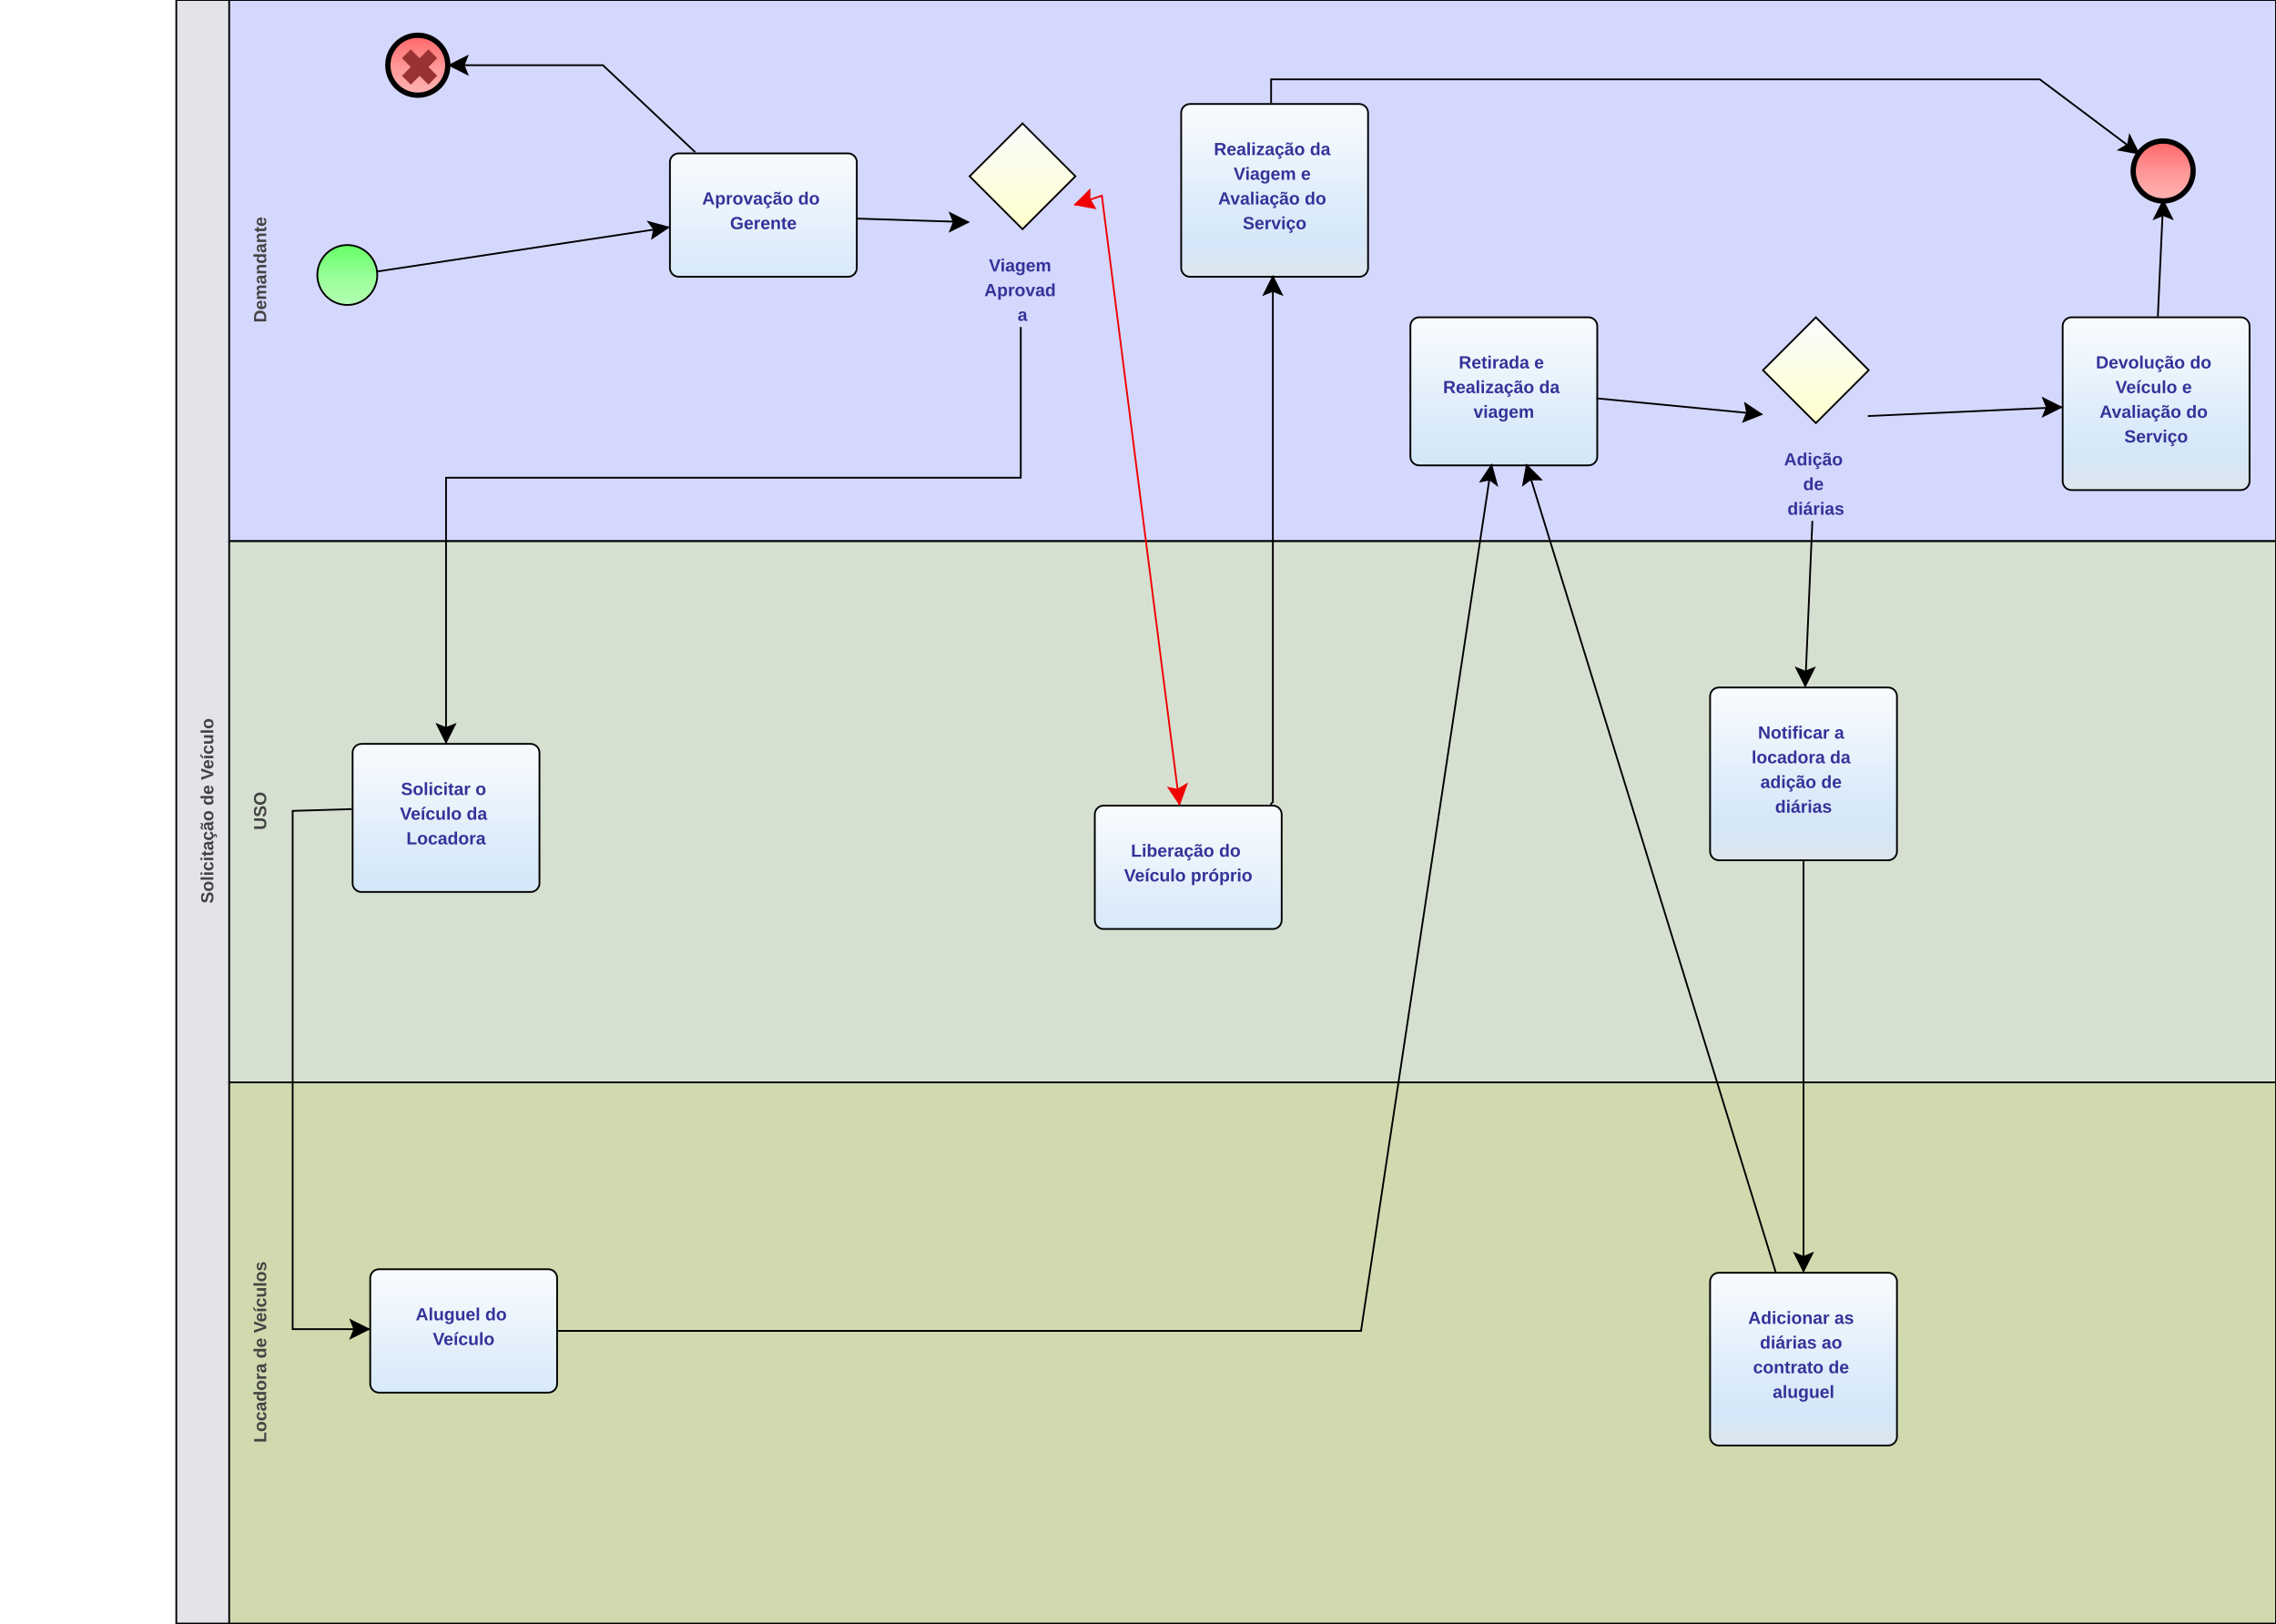
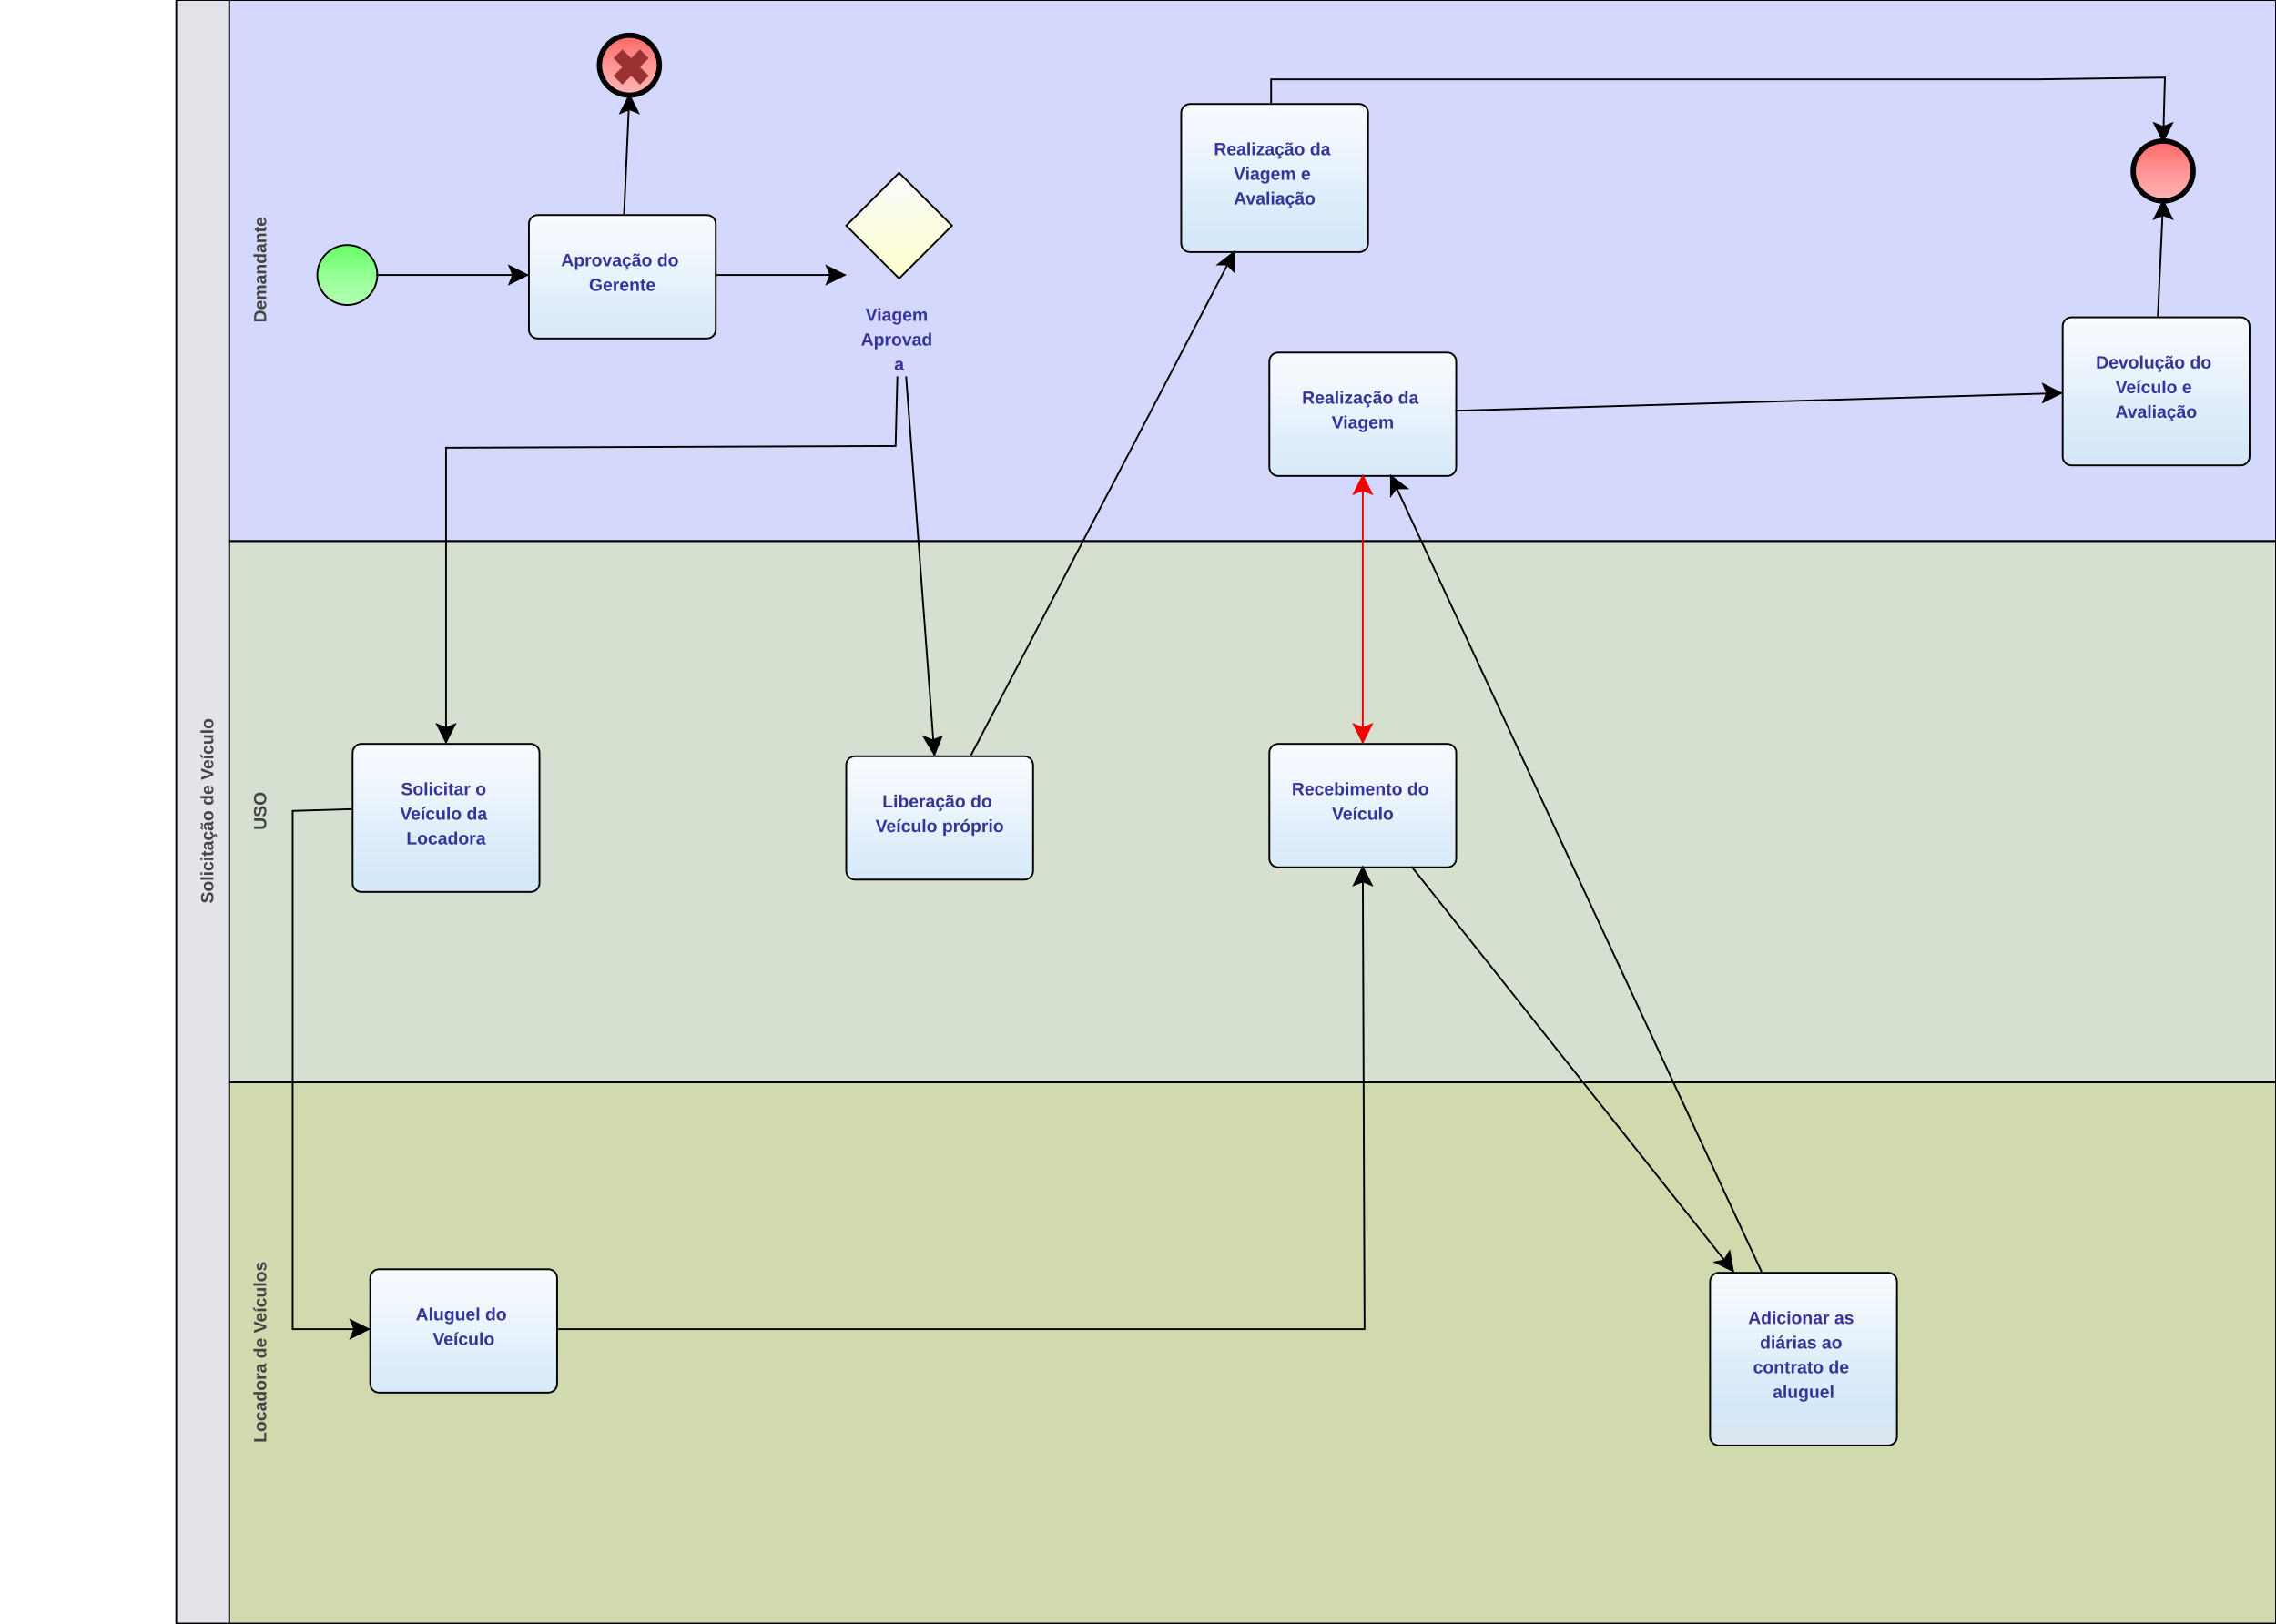
<svg xmlns="http://www.w3.org/2000/svg" xmlns:xlink="http://www.w3.org/1999/xlink" style="stroke-dasharray:none; shape-rendering:auto; font-family:'Arial'; text-rendering:auto; fill-opacity:1; color-interpolation:auto; color-rendering:auto; font-size:12; fill:black; stroke:black; image-rendering:auto; stroke-miterlimit:10; stroke-linecap:square; stroke-linejoin:miter; font-style:normal; stroke-width:1; stroke-dashoffset:0; font-weight:normal; stroke-opacity:1;" contentScriptType="text/ecmascript" preserveAspectRatio="xMidYMid meet" zoomAndPan="magnify" version="1.0" contentStyleType="text/css" xml:xlink="http://www.w3.org/1999/xlink" width="1291" height="921">
  <rect x="100" y="0" width="1191" height="921" ry="0" rx="0" style="stroke:#000000; fill:#E3E4EA" />
  <rect x="130" y="0" width="1161" height="307" ry="0" rx="0" style="stroke:#000000; fill:#D5D8FD" />
  <g componentSequence="5">
    <text x="-153" y="137" transform="rotate(270)" text-anchor="middle" style="font-weight:bold;font-size:10px;stroke:none; fill:#434343">
      <tspan dy="14" x="-153">Demandante</tspan>
    </text>
  </g>
  <rect x="130" y="307" width="1161" height="307" ry="0" rx="0" style="stroke:#000000; fill:#D6E0D0" />
  <g componentSequence="8">
    <text x="-460" y="137" transform="rotate(270)" text-anchor="middle" style="font-weight:bold;font-size:10px;stroke:none; fill:#434343">
      <tspan dy="14" x="-460">USO</tspan>
    </text>
  </g>
  <rect x="130" y="614" width="1161" height="307" ry="0" rx="0" style="stroke:#000000; fill:#D0DAAE" />
  <g componentSequence="7">
    <text x="-767" y="137" transform="rotate(270)" text-anchor="middle" style="font-weight:bold;font-size:10px;stroke:none; fill:#434343">
      <tspan dy="14" x="-767">Locadora de Veículos</tspan>
    </text>
  </g>
  <g componentSequence="4">
    <text x="-460" y="107" transform="rotate(270)" text-anchor="middle" style="font-weight:bold;font-size:10px;stroke:none; fill:#434343">
      <tspan dy="14" x="-460">Solicitação de Veículo</tspan>
    </text>
  </g>
  <g sequence="9">
-     <ellipse cx="197" cy="156" rx="17" ry="17" stroke-width="1" style="fill:url(#linearGradient66FF6696FF96B6FFB6_1033843352);" stroke="336633" />
+     <ellipse cx="197" cy="156" rx="17" ry="17" stroke-width="1" style="fill:url(#linearGradient66FF6696FF96B6FFB6_1151128934);" stroke="336633" />
  </g>
  <g sequence="10">
-     <rect x="380" y="87" width="106" height="70" ry="5" rx="5" style="fill:url(#linearGradientF8FBFEEDF5FCDEEDFAD4E7F8E2E5E9_861461339);" stroke="191970" />
+     <rect x="300" y="122" width="106" height="70" ry="5" rx="5" style="fill:url(#linearGradientF8FBFEEDF5FCDEEDFAD4E7F8E2E5E9_1247486853);" stroke="191970" />
  </g>
  <g componentSequence="10">
-     <text x="433" y="102" text-anchor="middle" style="font-weight:bold;font-size:10px;stroke:none; fill:#333399">
-       <tspan dy="14" x="433">Aprovação do</tspan>
-       <tspan dy="14" x="433">Gerente</tspan>
+     <text x="353" y="137" text-anchor="middle" style="font-weight:bold;font-size:10px;stroke:none; fill:#333399">
+       <tspan dy="14" x="353">Aprovação do</tspan>
+       <tspan dy="14" x="353">Gerente</tspan>
    </text>
  </g>
  <g sequence="12">
-     <polygon points=" 550 100 580 70 610 100 580 130 550 100" style="fill:url(#linearGradientFAFBFCFFFFCC_929520104);" stroke="000000" />
+     <polygon points=" 480 128 510 98 540 128 510 158 480 128" style="fill:url(#linearGradientFAFBFCFFFFCC_1315225110);" stroke="000000" />
  </g>
  <g componentSequence="12">
-     <text x="580" y="140" text-anchor="middle" style="font-weight:bold;font-size:10px;stroke:none; fill:#333399">
-       <tspan dy="14" x="580">Viagem</tspan>
-       <tspan dy="14" x="580">Aprovad</tspan>
-       <tspan dy="14" x="580">a</tspan>
+     <text x="510" y="168" text-anchor="middle" style="font-weight:bold;font-size:10px;stroke:none; fill:#333399">
+       <tspan dy="14" x="510">Viagem</tspan>
+       <tspan dy="14" x="510">Aprovad</tspan>
+       <tspan dy="14" x="510">a</tspan>
    </text>
  </g>
  <g sequence="14">
-     <rect x="200" y="422" width="106" height="84" ry="5" rx="5" style="fill:url(#linearGradientF8FBFEEDF5FCDEEDFAD4E7F8E2E5E9_1919275360);" stroke="191970" />
+     <rect x="200" y="422" width="106" height="84" ry="5" rx="5" style="fill:url(#linearGradientF8FBFEEDF5FCDEEDFAD4E7F8E2E5E9_191244734);" stroke="191970" />
  </g>
  <g componentSequence="14">
    <text x="253" y="437" text-anchor="middle" style="font-weight:bold;font-size:10px;stroke:none; fill:#333399">
      <tspan dy="14" x="253">Solicitar o</tspan>
      <tspan dy="14" x="253">Veículo da</tspan>
      <tspan dy="14" x="253">Locadora</tspan>
    </text>
  </g>
  <g sequence="15">
-     <rect x="621" y="457" width="106" height="70" ry="5" rx="5" style="fill:url(#linearGradientF8FBFEEDF5FCDEEDFAD4E7F8E2E5E9_908731974);" stroke="191970" />
+     <rect x="480" y="429" width="106" height="70" ry="5" rx="5" style="fill:url(#linearGradientF8FBFEEDF5FCDEEDFAD4E7F8E2E5E9_703851089);" stroke="191970" />
  </g>
  <g componentSequence="15">
-     <text x="674" y="472" text-anchor="middle" style="font-weight:bold;font-size:10px;stroke:none; fill:#333399">
-       <tspan dy="14" x="674">Liberação do</tspan>
-       <tspan dy="14" x="674">Veículo próprio</tspan>
+     <text x="533" y="444" text-anchor="middle" style="font-weight:bold;font-size:10px;stroke:none; fill:#333399">
+       <tspan dy="14" x="533">Liberação do</tspan>
+       <tspan dy="14" x="533">Veículo próprio</tspan>
    </text>
  </g>
  <g sequence="16">
-     <rect x="210" y="720" width="106" height="70" ry="5" rx="5" style="fill:url(#linearGradientF8FBFEEDF5FCDEEDFAD4E7F8E2E5E9_1130209755);" stroke="191970" />
+     <rect x="210" y="720" width="106" height="70" ry="5" rx="5" style="fill:url(#linearGradientF8FBFEEDF5FCDEEDFAD4E7F8E2E5E9_984064993);" stroke="191970" />
  </g>
  <g componentSequence="16">
    <text x="263" y="735" text-anchor="middle" style="font-weight:bold;font-size:10px;stroke:none; fill:#333399">
      <tspan dy="14" x="263">Aluguel do</tspan>
      <tspan dy="14" x="263">Veículo</tspan>
    </text>
  </g>
  <g sequence="17">
-     <ellipse cx="1227" cy="97" rx="17" ry="17" stroke-width="3" style="fill:url(#linearGradientFF6666FF9696FFB6B6_1324877889);" stroke="993333" />
+     <ellipse cx="1227" cy="97" rx="17" ry="17" stroke-width="3" style="fill:url(#linearGradientFF6666FF9696FFB6B6_1373126317);" stroke="993333" />
  </g>
  <g sequence="23">
-     <rect x="670" y="59" width="106" height="98" ry="5" rx="5" style="fill:url(#linearGradientF8FBFEEDF5FCDEEDFAD4E7F8E2E5E9_306851375);" stroke="191970" />
+     <rect x="670" y="59" width="106" height="84" ry="5" rx="5" style="fill:url(#linearGradientF8FBFEEDF5FCDEEDFAD4E7F8E2E5E9_1800001265);" stroke="191970" />
  </g>
  <g componentSequence="23">
    <text x="723" y="74" text-anchor="middle" style="font-weight:bold;font-size:10px;stroke:none; fill:#333399">
      <tspan dy="14" x="723">Realização da</tspan>
      <tspan dy="14" x="723">Viagem e</tspan>
-       <tspan dy="14" x="723">Avaliação do</tspan>
-       <tspan dy="14" x="723">Serviço</tspan>
+       <tspan dy="14" x="723">Avaliação</tspan>
    </text>
  </g>
  <g sequence="24">
-     <rect x="1170" y="180" width="106" height="98" ry="5" rx="5" style="fill:url(#linearGradientF8FBFEEDF5FCDEEDFAD4E7F8E2E5E9_1966420534);" stroke="191970" />
+     <rect x="1170" y="180" width="106" height="84" ry="5" rx="5" style="fill:url(#linearGradientF8FBFEEDF5FCDEEDFAD4E7F8E2E5E9_1566447787);" stroke="191970" />
  </g>
  <g componentSequence="24">
    <text x="1223" y="195" text-anchor="middle" style="font-weight:bold;font-size:10px;stroke:none; fill:#333399">
      <tspan dy="14" x="1223">Devolução do</tspan>
      <tspan dy="14" x="1223">Veículo e</tspan>
-       <tspan dy="14" x="1223">Avaliação do</tspan>
-       <tspan dy="14" x="1223">Serviço</tspan>
+       <tspan dy="14" x="1223">Avaliação</tspan>
    </text>
  </g>
  <g sequence="31">
-     <ellipse cx="237" cy="37" rx="17" ry="17" stroke-width="3" style="fill:url(#linearGradientFF6666FF9696FFB6B6_1531446834);" stroke="993333" />
+     <ellipse cx="357" cy="37" rx="17" ry="17" stroke-width="3" style="fill:url(#linearGradientFF6666FF9696FFB6B6_1524699210);" stroke="993333" />
  </g>
  <g sequence="31">
-     <polygon points=" 228 33 233 28 238 33 243 28 248 33 243 38 248 43 243 48 238 43 233 48 228 43 233 38" style="stroke:none; fill:#993333" />
+     <polygon points=" 348 33 353 28 358 33 363 28 368 33 363 38 368 43 363 48 358 43 353 48 348 43 353 38" style="stroke:none; fill:#993333" />
  </g>
  <g sequence="36">
-     <rect x="800" y="180" width="106" height="84" ry="5" rx="5" style="fill:url(#linearGradientF8FBFEEDF5FCDEEDFAD4E7F8E2E5E9_1442621210);" stroke="191970" />
+     <rect x="720" y="422" width="106" height="70" ry="5" rx="5" style="fill:url(#linearGradientF8FBFEEDF5FCDEEDFAD4E7F8E2E5E9_1255960813);" stroke="191970" />
  </g>
  <g componentSequence="36">
-     <text x="853" y="195" text-anchor="middle" style="font-weight:bold;font-size:10px;stroke:none; fill:#333399">
-       <tspan dy="14" x="853">Retirada e</tspan>
-       <tspan dy="14" x="853">Realização da</tspan>
-       <tspan dy="14" x="853">viagem</tspan>
-     </text>
-   </g>
-   <g sequence="38">
-     <polygon points=" 1000 210 1030 180 1060 210 1030 240 1000 210" style="fill:url(#linearGradientFAFBFCFFFFCC_369414364);" stroke="000000" />
-   </g>
-   <g componentSequence="38">
-     <text x="1030" y="250" text-anchor="middle" style="font-weight:bold;font-size:10px;stroke:none; fill:#333399">
-       <tspan dy="14" x="1030">Adição</tspan>
-       <tspan dy="14" x="1030">de</tspan>
-       <tspan dy="14" x="1030">diárias</tspan>
-     </text>
-   </g>
-   <g sequence="42">
-     <rect x="970" y="390" width="106" height="98" ry="5" rx="5" style="fill:url(#linearGradientF8FBFEEDF5FCDEEDFAD4E7F8E2E5E9_1258091688);" stroke="191970" />
-   </g>
-   <g componentSequence="42">
-     <text x="1023" y="405" text-anchor="middle" style="font-weight:bold;font-size:10px;stroke:none; fill:#333399">
-       <tspan dy="14" x="1023">Notificar a</tspan>
-       <tspan dy="14" x="1023">locadora da</tspan>
-       <tspan dy="14" x="1023">adição de</tspan>
-       <tspan dy="14" x="1023">diárias</tspan>
+     <text x="773" y="437" text-anchor="middle" style="font-weight:bold;font-size:10px;stroke:none; fill:#333399">
+       <tspan dy="14" x="773">Recebimento do</tspan>
+       <tspan dy="14" x="773">Veículo</tspan>
    </text>
  </g>
  <g sequence="44">
-     <rect x="970" y="722" width="106" height="98" ry="5" rx="5" style="fill:url(#linearGradientF8FBFEEDF5FCDEEDFAD4E7F8E2E5E9_1360925267);" stroke="191970" />
+     <rect x="970" y="722" width="106" height="98" ry="5" rx="5" style="fill:url(#linearGradientF8FBFEEDF5FCDEEDFAD4E7F8E2E5E9_1862781209);" stroke="191970" />
  </g>
  <g componentSequence="44">
    <text x="1023" y="737" text-anchor="middle" style="font-weight:bold;font-size:10px;stroke:none; fill:#333399">
      <tspan dy="14" x="1023">Adicionar as</tspan>
      <tspan dy="14" x="1023">diárias ao</tspan>
      <tspan dy="14" x="1023">contrato de</tspan>
      <tspan dy="14" x="1023">aluguel</tspan>
    </text>
  </g>
+   <g sequence="54">
+     <rect x="720" y="200" width="106" height="70" ry="5" rx="5" style="fill:url(#linearGradientF8FBFEEDF5FCDEEDFAD4E7F8E2E5E9_1118899986);" stroke="191970" />
+   </g>
+   <g componentSequence="54">
+     <text x="773" y="215" text-anchor="middle" style="font-weight:bold;font-size:10px;stroke:none; fill:#333399">
+       <tspan dy="14" x="773">Realização da</tspan>
+       <tspan dy="14" x="773">Viagem</tspan>
+     </text>
+   </g>
  <g componentSequence="22">
    <text x="176" y="612" style="font-size:10px;font-weight:none;stroke:none; fill:#333399" text-anchor="left" />
  </g>
  <g componentSequence="27">
-     <text x="528" y="125" style="font-size:10px;font-weight:none;stroke:none; fill:#333399" text-anchor="left" />
+     <text x="453" y="156" style="font-size:10px;font-weight:none;stroke:none; fill:#333399" text-anchor="left" />
  </g>
  <g componentSequence="29">
-     <text x="975" y="45" style="font-size:10px;font-weight:none;stroke:none; fill:#333399" text-anchor="left" />
-   </g>
-   <g componentSequence="32">
-     <text x="344" y="37" style="font-size:10px;font-weight:none;stroke:none; fill:#333399" text-anchor="left" />
-   </g>
-   <g componentSequence="33">
-     <text x="732" y="307" style="font-size:10px;font-weight:none;stroke:none; fill:#333399" text-anchor="left" />
-   </g>
-   <g componentSequence="34">
-     <text x="656" y="276" style="font-size:10px;font-weight:none;stroke:none; fill:#333399" text-anchor="left" />
-   </g>
-   <g componentSequence="37">
-     <text x="785" y="735" style="font-size:10px;font-weight:none;stroke:none; fill:#333399" text-anchor="left" />
-   </g>
-   <g componentSequence="39">
-     <text x="963" y="231" style="font-size:10px;font-weight:none;stroke:none; fill:#333399" text-anchor="left" />
-   </g>
-   <g componentSequence="40">
-     <text x="1125" y="234" style="font-size:10px;font-weight:none;stroke:none; fill:#333399" text-anchor="left" />
+     <text x="996" y="45" style="font-size:10px;font-weight:none;stroke:none; fill:#333399" text-anchor="left" />
  </g>
  <g componentSequence="41">
    <text x="1235" y="147" style="font-size:10px;font-weight:none;stroke:none; fill:#333399" text-anchor="left" />
  </g>
-   <g componentSequence="43">
-     <text x="1036" y="343" style="font-size:10px;font-weight:none;stroke:none; fill:#333399" text-anchor="left" />
-   </g>
-   <g componentSequence="45">
-     <text x="1033" y="605" style="font-size:10px;font-weight:none;stroke:none; fill:#333399" text-anchor="left" />
-   </g>
-   <g componentSequence="46">
-     <text x="947" y="493" style="font-size:10px;font-weight:none;stroke:none; fill:#333399" text-anchor="left" />
-   </g>
-   <g componentSequence="47">
-     <text x="394" y="271" style="font-size:10px;font-weight:none;stroke:none; fill:#333399" text-anchor="left" />
-   </g>
  <g componentSequence="48">
-     <text x="307" y="141" style="font-size:10px;font-weight:none;stroke:none; fill:#333399" text-anchor="left" />
-   </g>
-   <path style="fill:none; stroke:#000000;stroke-width:1" d="M214.0 154.0 L379.0 129.0" />
-   <polygon style="fill:#000000; stroke:#000000;" points=" 368 126 379 129 370 135 371 130" />
-   <path style="fill:none; stroke:#000000;stroke-width:1" d="M486.0 124.0 L549.0 126.0" />
-   <polygon style="fill:#000000; stroke:#000000;" points=" 539 121 549 126 539 131 541 126" />
-   <path style="fill:none; stroke:#000000;stroke-width:1" d="M394.0 86.0 L342.0 37.0 L255.0 37.0" />
-   <polygon style="fill:#000000; stroke:#000000;" points=" 265 42 255 37 265 32 263 37" />
-   <path style="fill:none; stroke:#F00000;stroke-width:1" d="M610.0 116.0 L625.0 111.0 L669.0 456.0" />
-   <polygon style="fill:#F00000; stroke:#F00000;" points=" 673 445 669 456 663 447 668 448" />
-   <polygon style="fill:#F00000; stroke:#F00000;" points=" 621 118 610 116 618 108 618 113" />
-   <path style="fill:none; stroke:#000000;stroke-width:1" d="M579.0 186.0 L579.0 271.0 L253.0 271.0 L253.0 421.0" />
+     <text x="267" y="156" style="font-size:10px;font-weight:none;stroke:none; fill:#333399" text-anchor="left" />
+   </g>
+   <g componentSequence="49">
+     <text x="365" y="88" style="font-size:10px;font-weight:none;stroke:none; fill:#333399" text-anchor="left" />
+   </g>
+   <g componentSequence="50">
+     <text x="327" y="254" style="font-size:10px;font-weight:none;stroke:none; fill:#333399" text-anchor="left" />
+   </g>
+   <g componentSequence="51">
+     <text x="532" y="321" style="font-size:10px;font-weight:none;stroke:none; fill:#333399" text-anchor="left" />
+   </g>
+   <g componentSequence="60">
+     <text x="904" y="496" style="font-size:10px;font-weight:none;stroke:none; fill:#333399" text-anchor="left" />
+   </g>
+   <g componentSequence="52">
+     <text x="636" y="286" style="font-size:10px;font-weight:none;stroke:none; fill:#333399" text-anchor="left" />
+   </g>
+   <g componentSequence="61">
+     <text x="1008" y="228" style="font-size:10px;font-weight:none;stroke:none; fill:#333399" text-anchor="left" />
+   </g>
+   <g componentSequence="62">
+     <text x="686" y="754" style="font-size:10px;font-weight:none;stroke:none; fill:#333399" text-anchor="left" />
+   </g>
+   <g componentSequence="64">
+     <text x="902" y="607" style="font-size:10px;font-weight:none;stroke:none; fill:#333399" text-anchor="left" />
+   </g>
+   <g componentSequence="63">
+     <text x="783" y="346" style="font-size:10px;font-weight:none;stroke:none; fill:#333399" text-anchor="left" />
+   </g>
+   <path style="fill:none; stroke:#000000;stroke-width:1" d="M214.0 156.0 L299.0 156.0" />
+   <polygon style="fill:#000000; stroke:#000000;" points=" 289 151 299 156 289 161 291 156" />
+   <path style="fill:none; stroke:#000000;stroke-width:1" d="M406.0 156.0 L479.0 156.0" />
+   <polygon style="fill:#000000; stroke:#000000;" points=" 469 151 479 156 469 161 471 156" />
+   <path style="fill:none; stroke:#000000;stroke-width:1" d="M354.0 121.0 L357.0 54.0" />
+   <polygon style="fill:#000000; stroke:#000000;" points=" 352 64 357 54 362 64 357 62" />
+   <path style="fill:none; stroke:#000000;stroke-width:1" d="M509.0 214.0 L508.0 253.0 L253.0 254.0 L253.0 421.0" />
  <polygon style="fill:#000000; stroke:#000000;" points=" 258 411 253 421 248 411 253 413" />
+   <path style="fill:none; stroke:#000000;stroke-width:1" d="M514.0 214.0 L530.0 428.0" />
+   <polygon style="fill:#000000; stroke:#000000;" points=" 534 418 530 428 524 418 529 420" />
  <path style="fill:none; stroke:#000000;stroke-width:1" d="M199.0 459.0 L199.0 459.0 L166.0 460.0 L166.0 754.0 L209.0 754.0" />
  <polygon style="fill:#000000; stroke:#000000;" points=" 199 749 209 754 199 759 201 754" />
-   <path style="fill:none; stroke:#000000;stroke-width:1" d="M721.0 456.0 L722.0 455.0 L722.0 157.0" />
-   <polygon style="fill:#000000; stroke:#000000;" points=" 717 167 722 157 727 167 722 165" />
-   <path style="fill:none; stroke:#000000;stroke-width:1" d="M316.0 755.0 L772.0 755.0 L846.0 264.0" />
-   <polygon style="fill:#000000; stroke:#000000;" points=" 840 273 846 264 849 275 845 272" />
-   <path style="fill:none; stroke:#000000;stroke-width:1" d="M721.0 58.0 L721.0 45.0 L781.0 45.0 L911.0 45.0 L1157.0 45.0 L1213.0 87.0" />
-   <polygon style="fill:#000000; stroke:#000000;" points=" 1208 77 1213 87 1202 85 1207 82" />
+   <path style="fill:none; stroke:#000000;stroke-width:1" d="M551.0 428.0 L700.0 143.0" />
+   <polygon style="fill:#000000; stroke:#000000;" points=" 691 150 700 143 700 154 696 150" />
+   <path style="fill:none; stroke:#000000;stroke-width:1" d="M316.0 754.0 L774.0 754.0 L773.0 492.0" />
+   <polygon style="fill:#000000; stroke:#000000;" points=" 768 502 773 492 778 502 773 500" />
+   <path style="fill:none; stroke:#000000;stroke-width:1" d="M721.0 58.0 L721.0 45.0 L781.0 45.0 L911.0 45.0 L1157.0 45.0 L1228.0 44.0 L1227.0 80.0" />
+   <polygon style="fill:#000000; stroke:#000000;" points=" 1232 70 1227 80 1222 70 1227 72" />
  <path style="fill:none; stroke:#000000;stroke-width:1" d="M1224.0 179.0 L1227.0 114.0" />
  <polygon style="fill:#000000; stroke:#000000;" points=" 1222 124 1227 114 1232 124 1227 122" />
-   <path style="fill:none; stroke:#000000;stroke-width:1" d="M1060.0 236.0 L1169.0 231.0" />
-   <polygon style="fill:#000000; stroke:#000000;" points=" 1159 226 1169 231 1159 236 1161 231" />
-   <path style="fill:none; stroke:#000000;stroke-width:1" d="M906.0 226.0 L999.0 235.0" />
-   <polygon style="fill:#000000; stroke:#000000;" points=" 990 229 999 235 989 239 991 234" />
-   <path style="fill:none; stroke:#000000;stroke-width:1" d="M1007.0 721.0 L866.0 264.0" />
-   <polygon style="fill:#000000; stroke:#000000;" points=" 864 275 866 264 874 272 868 272" />
-   <path style="fill:none; stroke:#000000;stroke-width:1" d="M1028.0 296.0 L1024.0 389.0" />
-   <polygon style="fill:#000000; stroke:#000000;" points=" 1029 379 1024 389 1019 379 1024 381" />
-   <path style="fill:none; stroke:#000000;stroke-width:1" d="M1023.0 488.0 L1023.0 721.0" />
-   <polygon style="fill:#000000; stroke:#000000;" points=" 1028 711 1023 721 1018 711 1023 713" />
+   <path style="fill:none; stroke:#000000;stroke-width:1" d="M826.0 233.0 L1169.0 223.0" />
+   <polygon style="fill:#000000; stroke:#000000;" points=" 1159 218 1169 223 1159 228 1161 223" />
+   <path style="fill:none; stroke:#F00000;stroke-width:1" d="M773.0 421.0 L773.0 270.0" />
+   <polygon style="fill:#F00000; stroke:#F00000;" points=" 768 280 773 270 778 280 773 278" />
+   <polygon style="fill:#F00000; stroke:#F00000;" points=" 778 411 773 421 768 411 773 413" />
+   <path style="fill:none; stroke:#000000;stroke-width:1" d="M801.0 492.0 L983.0 721.0" />
+   <polygon style="fill:#000000; stroke:#000000;" points=" 981 710 983 721 973 716 978 715" />
+   <path style="fill:none; stroke:#000000;stroke-width:1" d="M999.0 721.0 L789.0 270.0" />
+   <polygon style="fill:#000000; stroke:#000000;" points=" 789 281 789 270 798 277 792 277" />
  <defs>
-     <linearGradient xlink:href="#linearGradient66FF6696FF96B6FFB6" id="linearGradient66FF6696FF96B6FFB6_1033843352" x1="0" y1="139.0" x2="0" y2="174.0" gradientUnits="userSpaceOnUse" xlink:type="simple" xlink:actuate="onLoad" xlink:show="other" />
+     <linearGradient xlink:href="#linearGradient66FF6696FF96B6FFB6" id="linearGradient66FF6696FF96B6FFB6_1151128934" x1="0" y1="139.0" x2="0" y2="174.0" gradientUnits="userSpaceOnUse" xlink:type="simple" xlink:actuate="onLoad" xlink:show="other" />
    <linearGradient id="linearGradient66FF6696FF96B6FFB6">
      <stop style="stop-color:#66FF66;stop-opacity:1;" offset="0.0" id="stop66FF66" />
      <stop style="stop-color:#96FF96;stop-opacity:1;" offset="0.5" id="stop96FF96" />
      <stop style="stop-color:#B6FFB6;stop-opacity:1;" offset="1.0" id="stopB6FFB6" />
    </linearGradient>
-     <linearGradient xlink:href="#linearGradientF8FBFEEDF5FCDEEDFAD4E7F8E2E5E9" id="linearGradientF8FBFEEDF5FCDEEDFAD4E7F8E2E5E9_861461339" x1="0" y1="87.0" x2="0" y2="193.0" gradientUnits="userSpaceOnUse" xlink:type="simple" xlink:actuate="onLoad" xlink:show="other" />
+     <linearGradient xlink:href="#linearGradientF8FBFEEDF5FCDEEDFAD4E7F8E2E5E9" id="linearGradientF8FBFEEDF5FCDEEDFAD4E7F8E2E5E9_1247486853" x1="0" y1="122.0" x2="0" y2="228.0" gradientUnits="userSpaceOnUse" xlink:type="simple" xlink:actuate="onLoad" xlink:show="other" />
    <linearGradient id="linearGradientF8FBFEEDF5FCDEEDFAD4E7F8E2E5E9">
      <stop style="stop-color:#F8FBFE;stop-opacity:1;" offset="0.0" id="stopF8FBFE" />
      <stop style="stop-color:#EDF5FC;stop-opacity:1;" offset="0.25" id="stopEDF5FC" />
      <stop style="stop-color:#DEEDFA;stop-opacity:1;" offset="0.5" id="stopDEEDFA" />
      <stop style="stop-color:#D4E7F8;stop-opacity:1;" offset="0.75" id="stopD4E7F8" />
      <stop style="stop-color:#E2E5E9;stop-opacity:1;" offset="1.0" id="stopE2E5E9" />
    </linearGradient>
-     <linearGradient xlink:href="#linearGradientFAFBFCFFFFCC" id="linearGradientFAFBFCFFFFCC_929520104" x1="0" y1="70.0" x2="0" y2="130.0" gradientUnits="userSpaceOnUse" xlink:type="simple" xlink:actuate="onLoad" xlink:show="other" />
+     <linearGradient xlink:href="#linearGradientFAFBFCFFFFCC" id="linearGradientFAFBFCFFFFCC_1315225110" x1="0" y1="98.0" x2="0" y2="158.0" gradientUnits="userSpaceOnUse" xlink:type="simple" xlink:actuate="onLoad" xlink:show="other" />
    <linearGradient id="linearGradientFAFBFCFFFFCC">
      <stop style="stop-color:#FAFBFC;stop-opacity:1;" offset="0.0" id="stopFAFBFC" />
      <stop style="stop-color:#FFFFCC;stop-opacity:1;" offset="1.0" id="stopFFFFCC" />
    </linearGradient>
-     <linearGradient xlink:href="#linearGradientF8FBFEEDF5FCDEEDFAD4E7F8E2E5E9" id="linearGradientF8FBFEEDF5FCDEEDFAD4E7F8E2E5E9_1919275360" x1="0" y1="422.0" x2="0" y2="528.0" gradientUnits="userSpaceOnUse" xlink:type="simple" xlink:actuate="onLoad" xlink:show="other" />
-     <linearGradient xlink:href="#linearGradientF8FBFEEDF5FCDEEDFAD4E7F8E2E5E9" id="linearGradientF8FBFEEDF5FCDEEDFAD4E7F8E2E5E9_908731974" x1="0" y1="457.0" x2="0" y2="563.0" gradientUnits="userSpaceOnUse" xlink:type="simple" xlink:actuate="onLoad" xlink:show="other" />
-     <linearGradient xlink:href="#linearGradientF8FBFEEDF5FCDEEDFAD4E7F8E2E5E9" id="linearGradientF8FBFEEDF5FCDEEDFAD4E7F8E2E5E9_1130209755" x1="0" y1="720.0" x2="0" y2="826.0" gradientUnits="userSpaceOnUse" xlink:type="simple" xlink:actuate="onLoad" xlink:show="other" />
-     <linearGradient xlink:href="#linearGradientFF6666FF9696FFB6B6" id="linearGradientFF6666FF9696FFB6B6_1324877889" x1="0" y1="80.0" x2="0" y2="115.0" gradientUnits="userSpaceOnUse" xlink:type="simple" xlink:actuate="onLoad" xlink:show="other" />
+     <linearGradient xlink:href="#linearGradientF8FBFEEDF5FCDEEDFAD4E7F8E2E5E9" id="linearGradientF8FBFEEDF5FCDEEDFAD4E7F8E2E5E9_191244734" x1="0" y1="422.0" x2="0" y2="528.0" gradientUnits="userSpaceOnUse" xlink:type="simple" xlink:actuate="onLoad" xlink:show="other" />
+     <linearGradient xlink:href="#linearGradientF8FBFEEDF5FCDEEDFAD4E7F8E2E5E9" id="linearGradientF8FBFEEDF5FCDEEDFAD4E7F8E2E5E9_703851089" x1="0" y1="429.0" x2="0" y2="535.0" gradientUnits="userSpaceOnUse" xlink:type="simple" xlink:actuate="onLoad" xlink:show="other" />
+     <linearGradient xlink:href="#linearGradientF8FBFEEDF5FCDEEDFAD4E7F8E2E5E9" id="linearGradientF8FBFEEDF5FCDEEDFAD4E7F8E2E5E9_984064993" x1="0" y1="720.0" x2="0" y2="826.0" gradientUnits="userSpaceOnUse" xlink:type="simple" xlink:actuate="onLoad" xlink:show="other" />
+     <linearGradient xlink:href="#linearGradientFF6666FF9696FFB6B6" id="linearGradientFF6666FF9696FFB6B6_1373126317" x1="0" y1="80.0" x2="0" y2="115.0" gradientUnits="userSpaceOnUse" xlink:type="simple" xlink:actuate="onLoad" xlink:show="other" />
    <linearGradient id="linearGradientFF6666FF9696FFB6B6">
      <stop style="stop-color:#FF6666;stop-opacity:1;" offset="0.0" id="stopFF6666" />
      <stop style="stop-color:#FF9696;stop-opacity:1;" offset="0.5" id="stopFF9696" />
      <stop style="stop-color:#FFB6B6;stop-opacity:1;" offset="1.0" id="stopFFB6B6" />
    </linearGradient>
-     <linearGradient xlink:href="#linearGradientF8FBFEEDF5FCDEEDFAD4E7F8E2E5E9" id="linearGradientF8FBFEEDF5FCDEEDFAD4E7F8E2E5E9_306851375" x1="0" y1="59.0" x2="0" y2="165.0" gradientUnits="userSpaceOnUse" xlink:type="simple" xlink:actuate="onLoad" xlink:show="other" />
-     <linearGradient xlink:href="#linearGradientF8FBFEEDF5FCDEEDFAD4E7F8E2E5E9" id="linearGradientF8FBFEEDF5FCDEEDFAD4E7F8E2E5E9_1966420534" x1="0" y1="180.0" x2="0" y2="286.0" gradientUnits="userSpaceOnUse" xlink:type="simple" xlink:actuate="onLoad" xlink:show="other" />
-     <linearGradient xlink:href="#linearGradientFF6666FF9696FFB6B6" id="linearGradientFF6666FF9696FFB6B6_1531446834" x1="0" y1="20.0" x2="0" y2="55.0" gradientUnits="userSpaceOnUse" xlink:type="simple" xlink:actuate="onLoad" xlink:show="other" />
-     <linearGradient xlink:href="#linearGradientF8FBFEEDF5FCDEEDFAD4E7F8E2E5E9" id="linearGradientF8FBFEEDF5FCDEEDFAD4E7F8E2E5E9_1442621210" x1="0" y1="180.0" x2="0" y2="286.0" gradientUnits="userSpaceOnUse" xlink:type="simple" xlink:actuate="onLoad" xlink:show="other" />
-     <linearGradient xlink:href="#linearGradientFAFBFCFFFFCC" id="linearGradientFAFBFCFFFFCC_369414364" x1="0" y1="180.0" x2="0" y2="240.0" gradientUnits="userSpaceOnUse" xlink:type="simple" xlink:actuate="onLoad" xlink:show="other" />
-     <linearGradient xlink:href="#linearGradientF8FBFEEDF5FCDEEDFAD4E7F8E2E5E9" id="linearGradientF8FBFEEDF5FCDEEDFAD4E7F8E2E5E9_1258091688" x1="0" y1="390.0" x2="0" y2="496.0" gradientUnits="userSpaceOnUse" xlink:type="simple" xlink:actuate="onLoad" xlink:show="other" />
-     <linearGradient xlink:href="#linearGradientF8FBFEEDF5FCDEEDFAD4E7F8E2E5E9" id="linearGradientF8FBFEEDF5FCDEEDFAD4E7F8E2E5E9_1360925267" x1="0" y1="722.0" x2="0" y2="828.0" gradientUnits="userSpaceOnUse" xlink:type="simple" xlink:actuate="onLoad" xlink:show="other" />
+     <linearGradient xlink:href="#linearGradientF8FBFEEDF5FCDEEDFAD4E7F8E2E5E9" id="linearGradientF8FBFEEDF5FCDEEDFAD4E7F8E2E5E9_1800001265" x1="0" y1="59.0" x2="0" y2="165.0" gradientUnits="userSpaceOnUse" xlink:type="simple" xlink:actuate="onLoad" xlink:show="other" />
+     <linearGradient xlink:href="#linearGradientF8FBFEEDF5FCDEEDFAD4E7F8E2E5E9" id="linearGradientF8FBFEEDF5FCDEEDFAD4E7F8E2E5E9_1566447787" x1="0" y1="180.0" x2="0" y2="286.0" gradientUnits="userSpaceOnUse" xlink:type="simple" xlink:actuate="onLoad" xlink:show="other" />
+     <linearGradient xlink:href="#linearGradientFF6666FF9696FFB6B6" id="linearGradientFF6666FF9696FFB6B6_1524699210" x1="0" y1="20.0" x2="0" y2="55.0" gradientUnits="userSpaceOnUse" xlink:type="simple" xlink:actuate="onLoad" xlink:show="other" />
+     <linearGradient xlink:href="#linearGradientF8FBFEEDF5FCDEEDFAD4E7F8E2E5E9" id="linearGradientF8FBFEEDF5FCDEEDFAD4E7F8E2E5E9_1255960813" x1="0" y1="422.0" x2="0" y2="528.0" gradientUnits="userSpaceOnUse" xlink:type="simple" xlink:actuate="onLoad" xlink:show="other" />
+     <linearGradient xlink:href="#linearGradientF8FBFEEDF5FCDEEDFAD4E7F8E2E5E9" id="linearGradientF8FBFEEDF5FCDEEDFAD4E7F8E2E5E9_1862781209" x1="0" y1="722.0" x2="0" y2="828.0" gradientUnits="userSpaceOnUse" xlink:type="simple" xlink:actuate="onLoad" xlink:show="other" />
+     <linearGradient xlink:href="#linearGradientF8FBFEEDF5FCDEEDFAD4E7F8E2E5E9" id="linearGradientF8FBFEEDF5FCDEEDFAD4E7F8E2E5E9_1118899986" x1="0" y1="200.0" x2="0" y2="306.0" gradientUnits="userSpaceOnUse" xlink:type="simple" xlink:actuate="onLoad" xlink:show="other" />
  </defs>
</svg>
